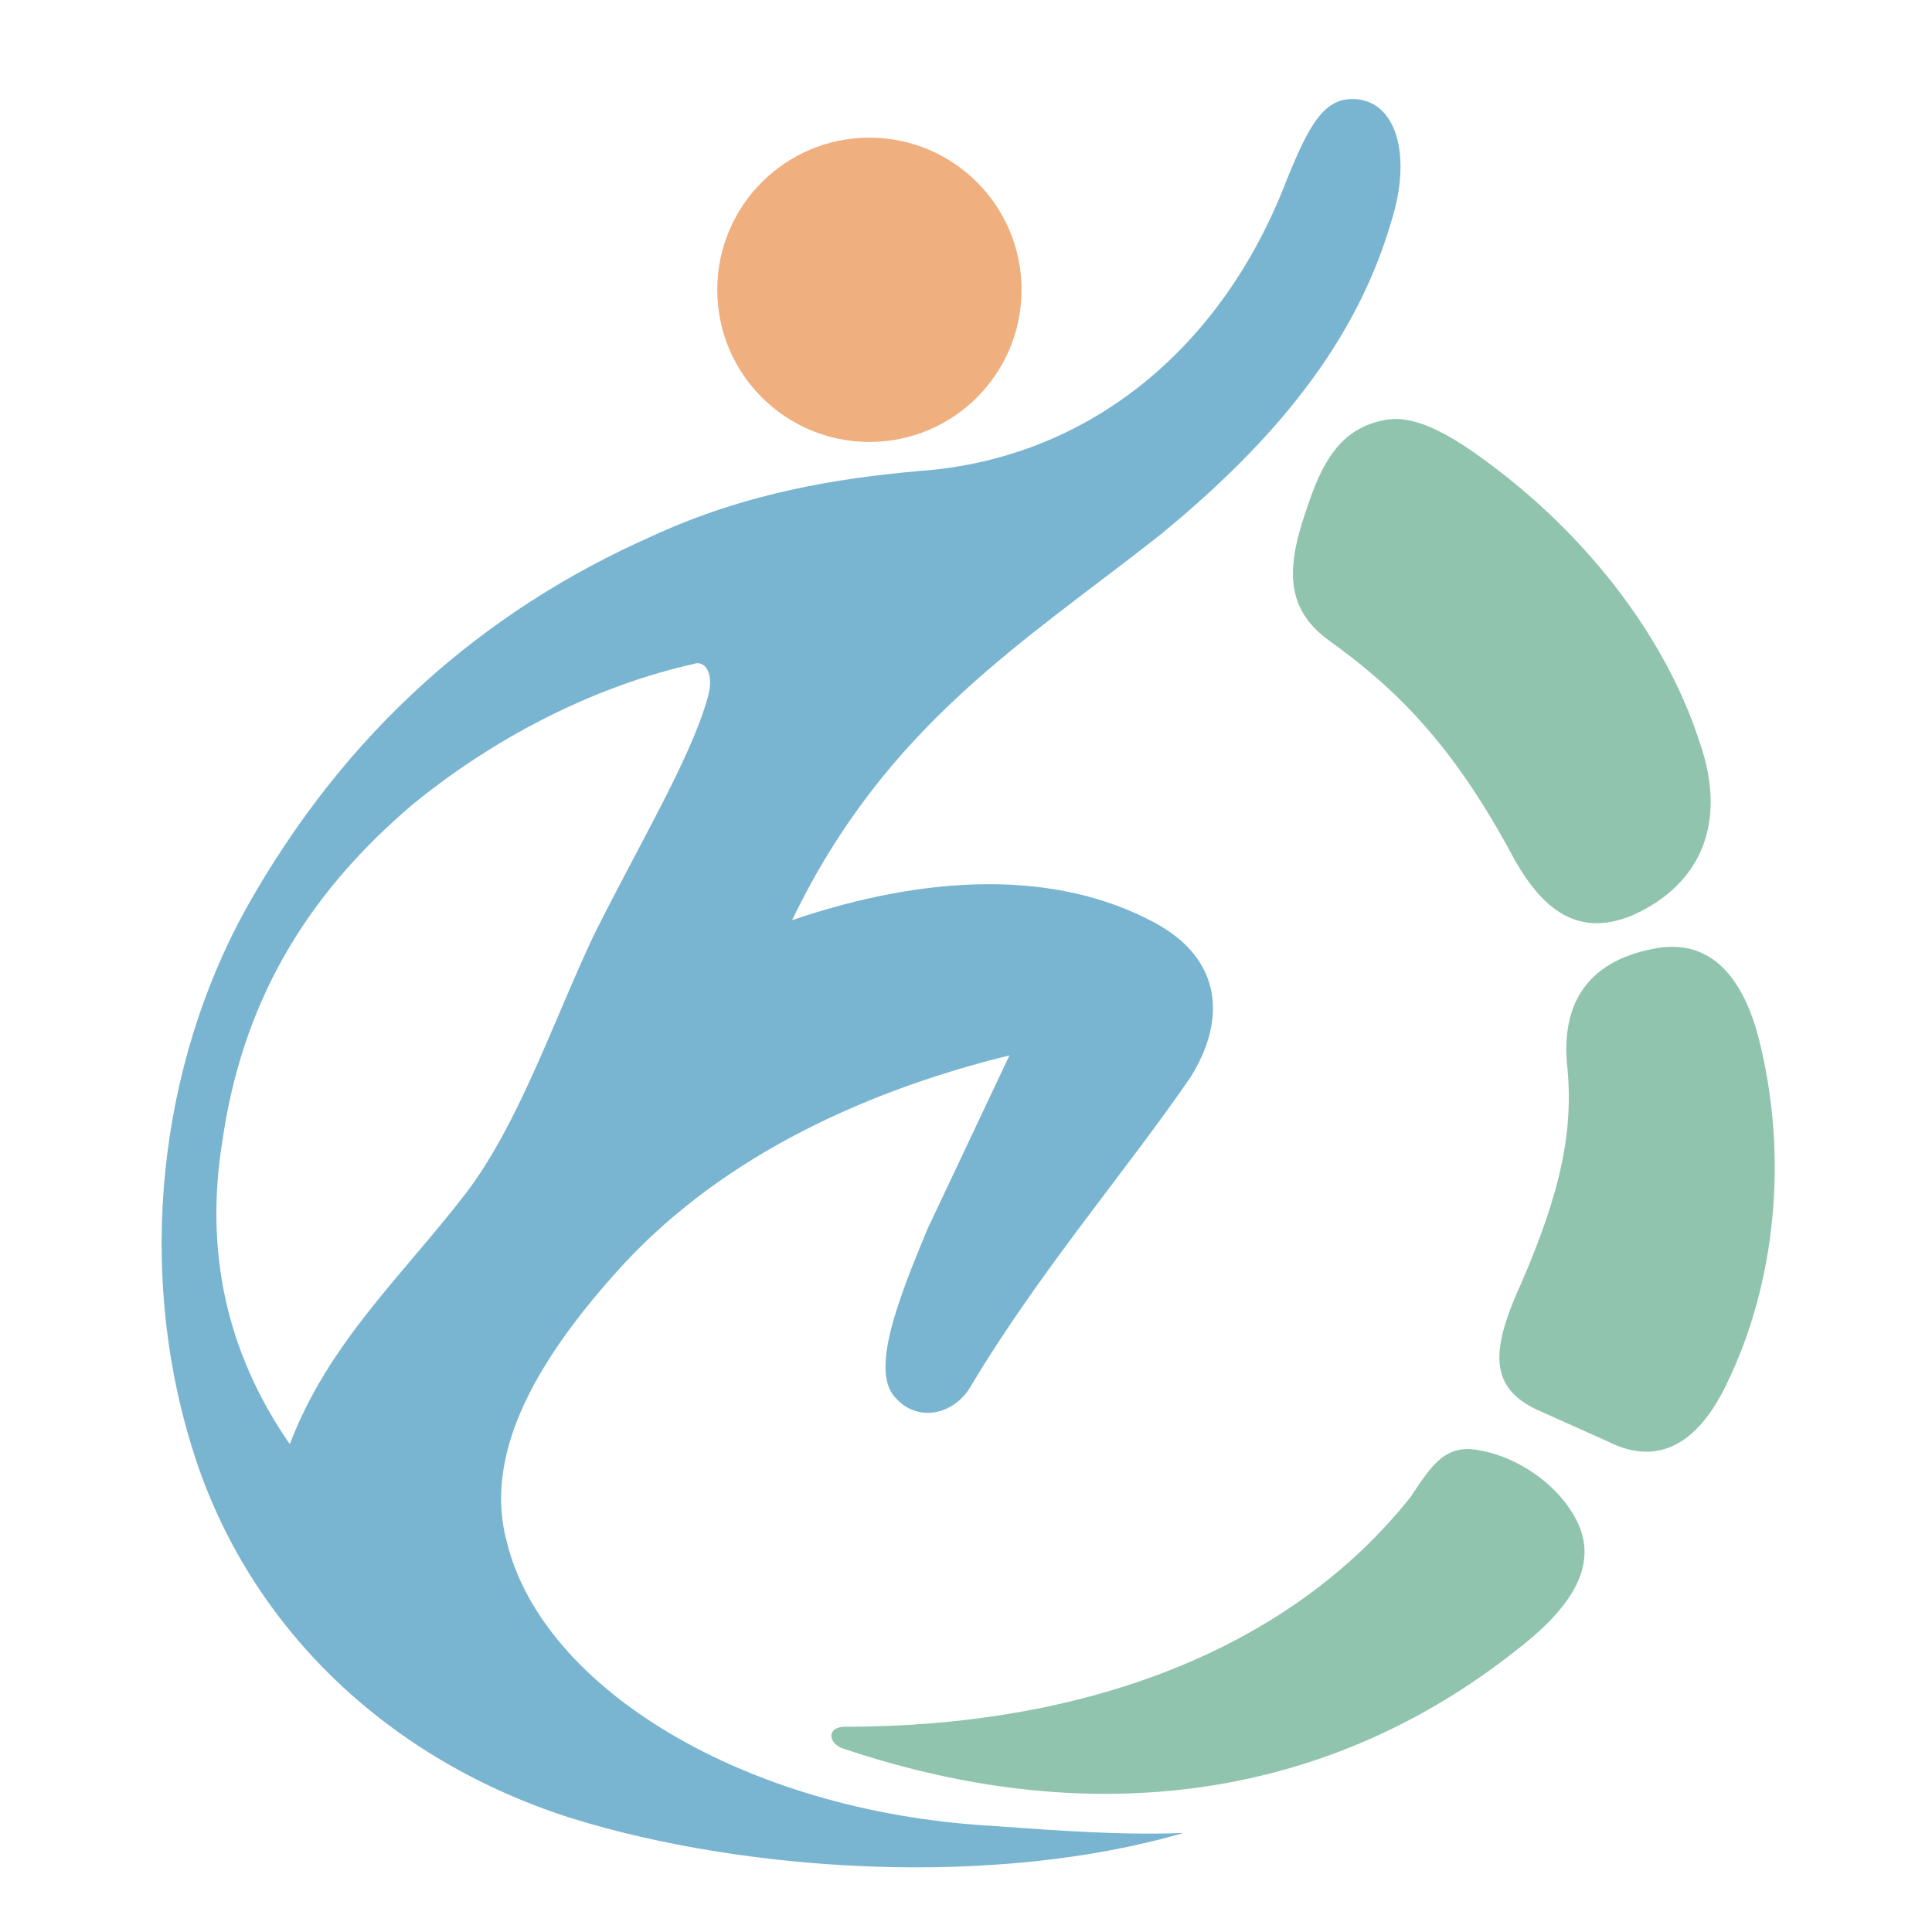
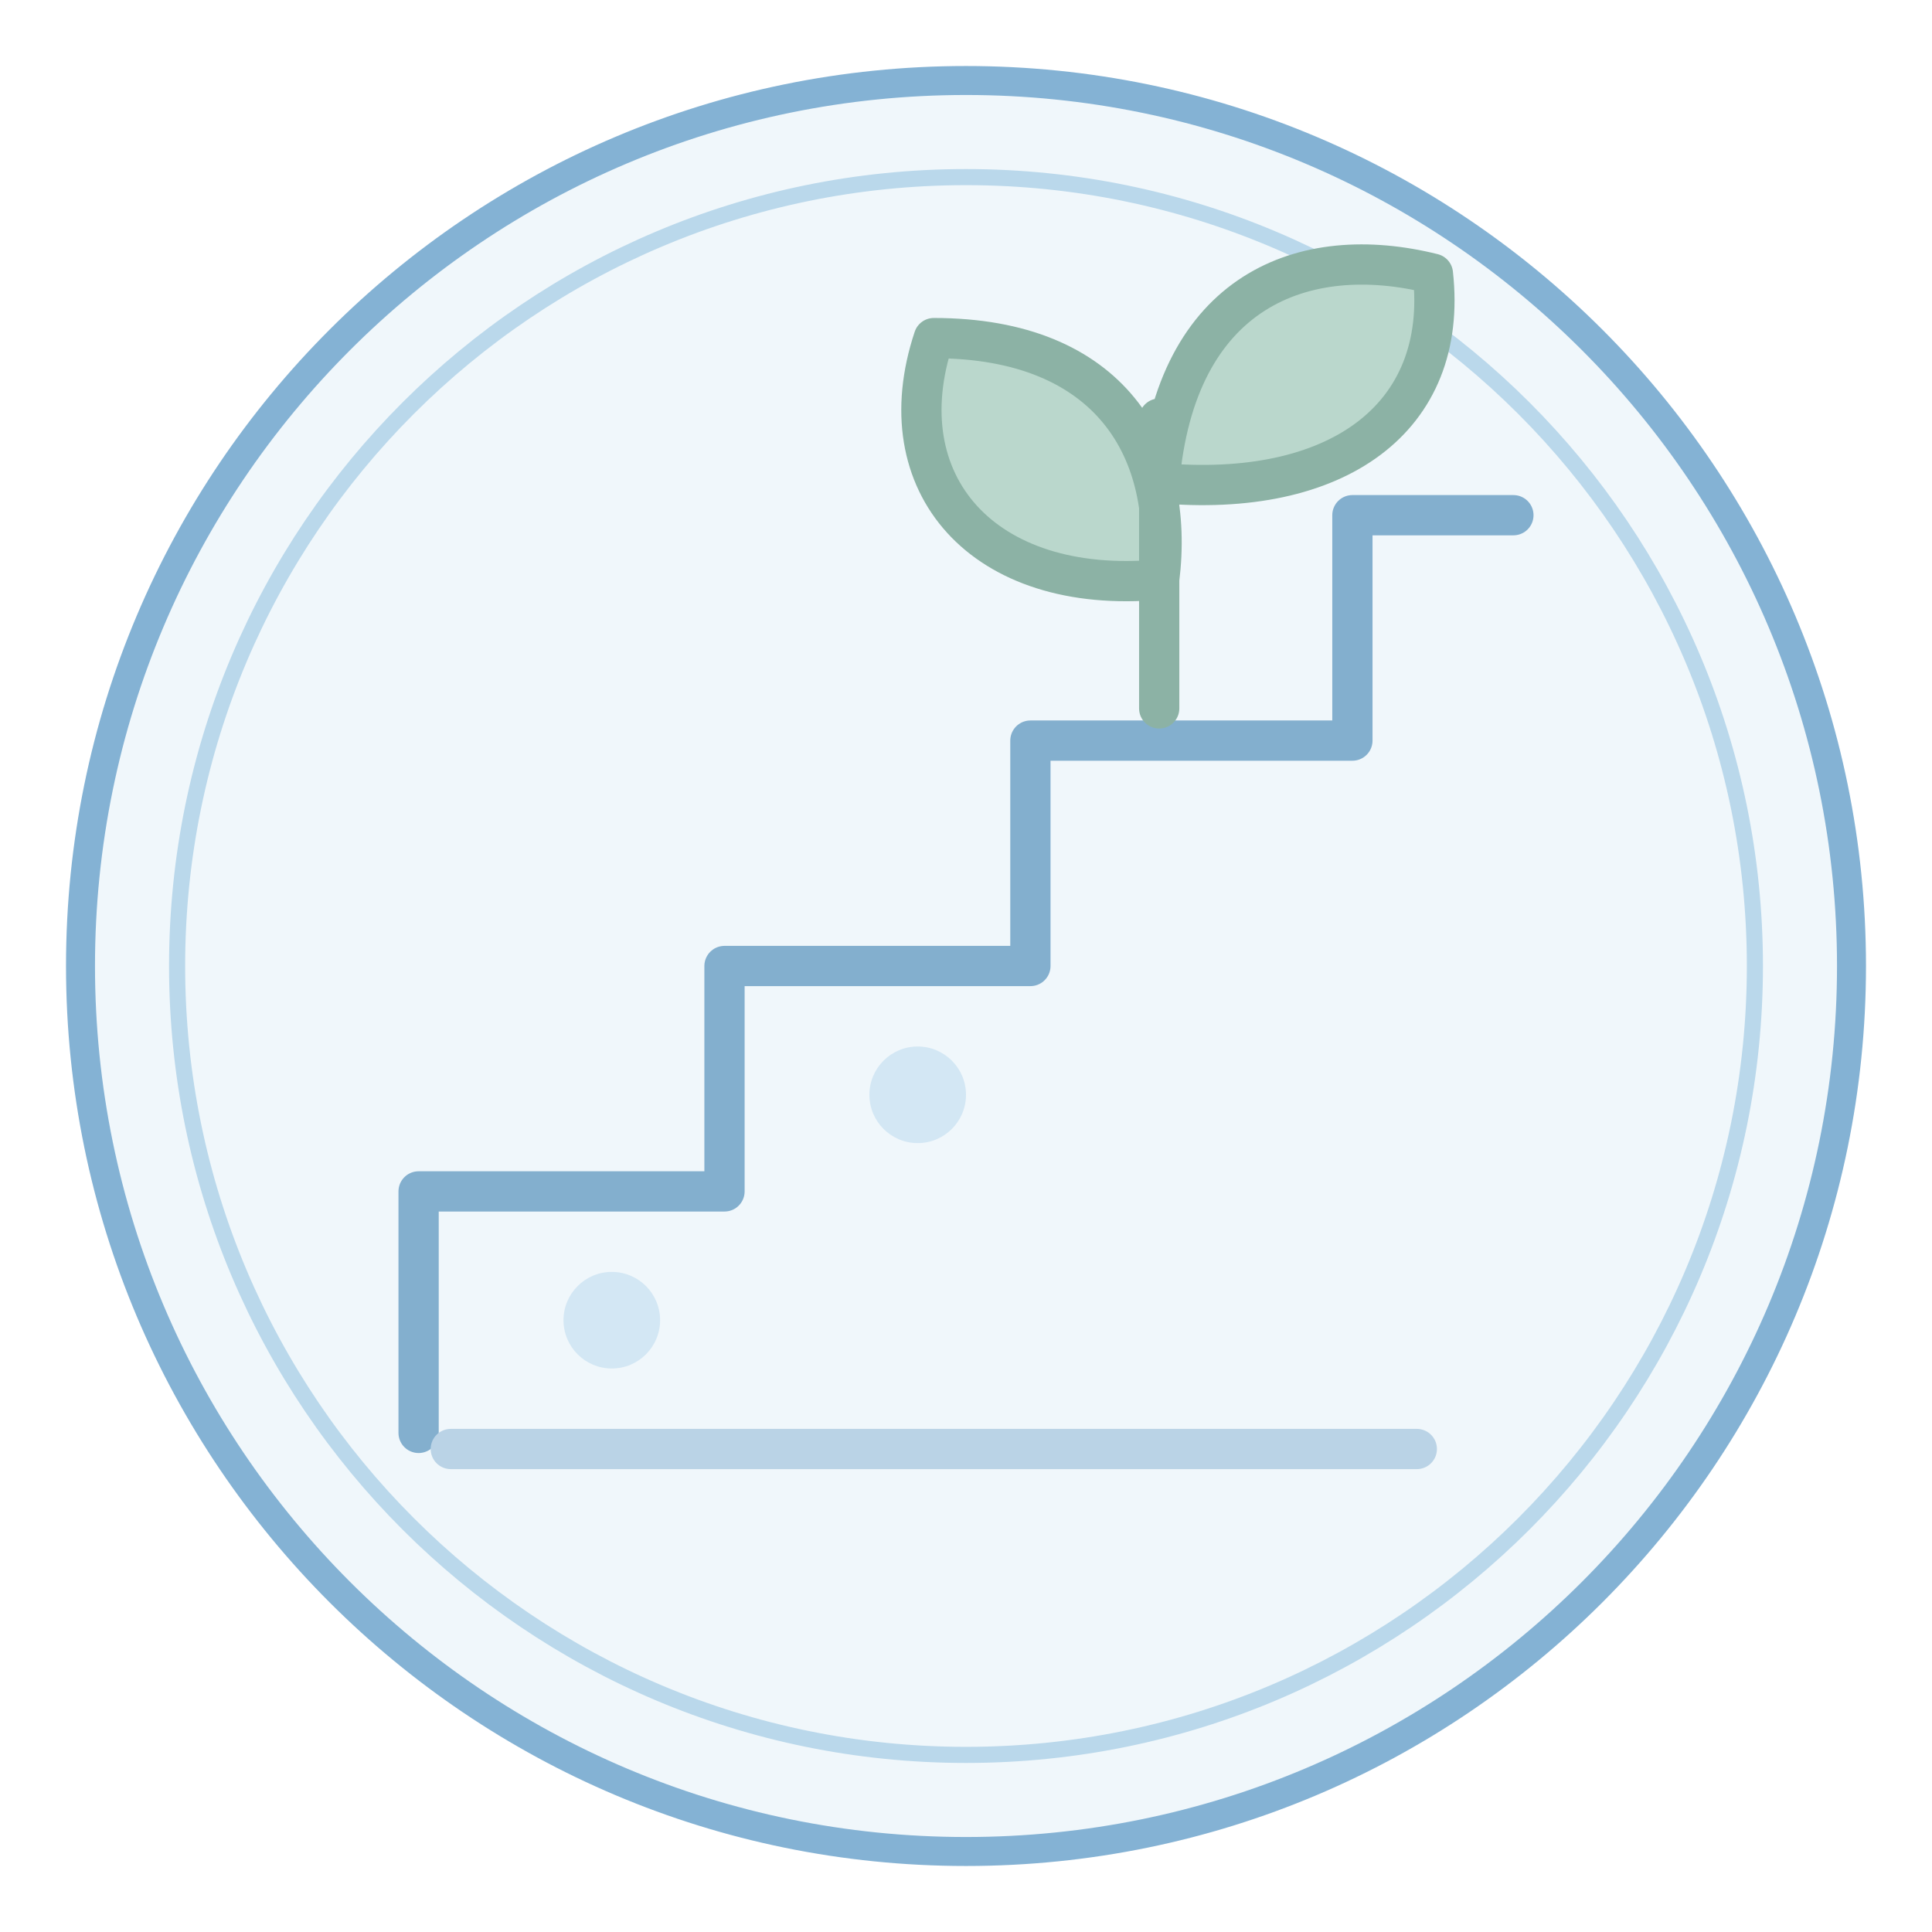
- <svg xmlns="http://www.w3.org/2000/svg" viewBox="240 210 800 800" fill="none">
-   <circle cx="600" cy="330" r="63" fill="#efaf7f" />
-   <path fill="#79b5d1" fill-rule="evenodd" d="M800 251C818 251 825 274 816 302C800 357 761 398 721 431C664 476 607 510 568 591C624 572 677 570 718 592C746 607 748 632 733 656C707 694 670 737 642 784C635 796 620 799 611 789C600 778 612 748 624 719L658 647C593 663 535 692 495 737C461 775 440 813 450 849C465 909 548 960 650 966C678 968 704 970 730 969C651 992 548 985 477 963C401 939 343 884 320 811C296 735 306 651 342 586C383 513 440 463 510 432C549 414 587 408 621 405C690 400 746 355 773 284C782 262 788 251 800 251ZM527 485C491 493 449 512 411 543C365 582 340 627 332 683C325 727 333 769 360 808C376 766 406 739 433 704C455 675 469 633 486 597C505 559 526 524 533 499C536 489 532 483 527 485Z" />
-   <path fill="#91c4af" d="M813 384C827 381 844 392 862 406C898 434 930 474 944 518C955 550 945 576 916 589C892 599 877 585 865 562C841 518 818 495 790 475C771 461 773 443 782 418C789 397 798 387 813 384Z" />
-   <path fill="#91c4af" d="M924 603C947 598 961 613 968 639C981 689 975 742 955 783C944 806 928 818 906 807L877 794C857 785 858 770 867 748C884 710 892 682 889 652C886 624 899 608 924 603Z" />
-   <path fill="#91c4af" d="M848 810C864 811 883 822 892 838C904 859 888 878 867 894C792 953 696 970 589 934C583 932 582 925 590 925C688 925 773 894 824 830C832 818 837 810 848 810Z" />
+ <svg xmlns="http://www.w3.org/2000/svg" viewBox="0 0 120 120" fill="none">
+   <circle cx="60" cy="60" r="55" fill="#f0f7fb" stroke="#84b2d4" stroke-width="1.8" />
+   <circle cx="60" cy="60" r="49" stroke="#bad8eb" stroke-width="1" />
+   <g stroke="#739abc" stroke-width="2.5" stroke-linecap="round" stroke-linejoin="round">
+     <path d="M26 89V74h19V60h19V46h20V32h10" stroke="#83afce" />
+     <path d="M28 90h60" stroke="#bad3e6" />
+     <path d="M72 44V26m0 10c-11 1-17-6-14-15 11 0 15 7 14 15Zm0-6c1-12 9-15 17-13 1 9-6 14-17 13Z" fill="#bad7cc" stroke="#8cb2a5" />
+     <circle cx="38" cy="82" r="3" fill="#d3e7f4" stroke="none" />
+     <circle cx="57" cy="68" r="3" fill="#d3e7f4" stroke="none" />
+   </g>
</svg>
